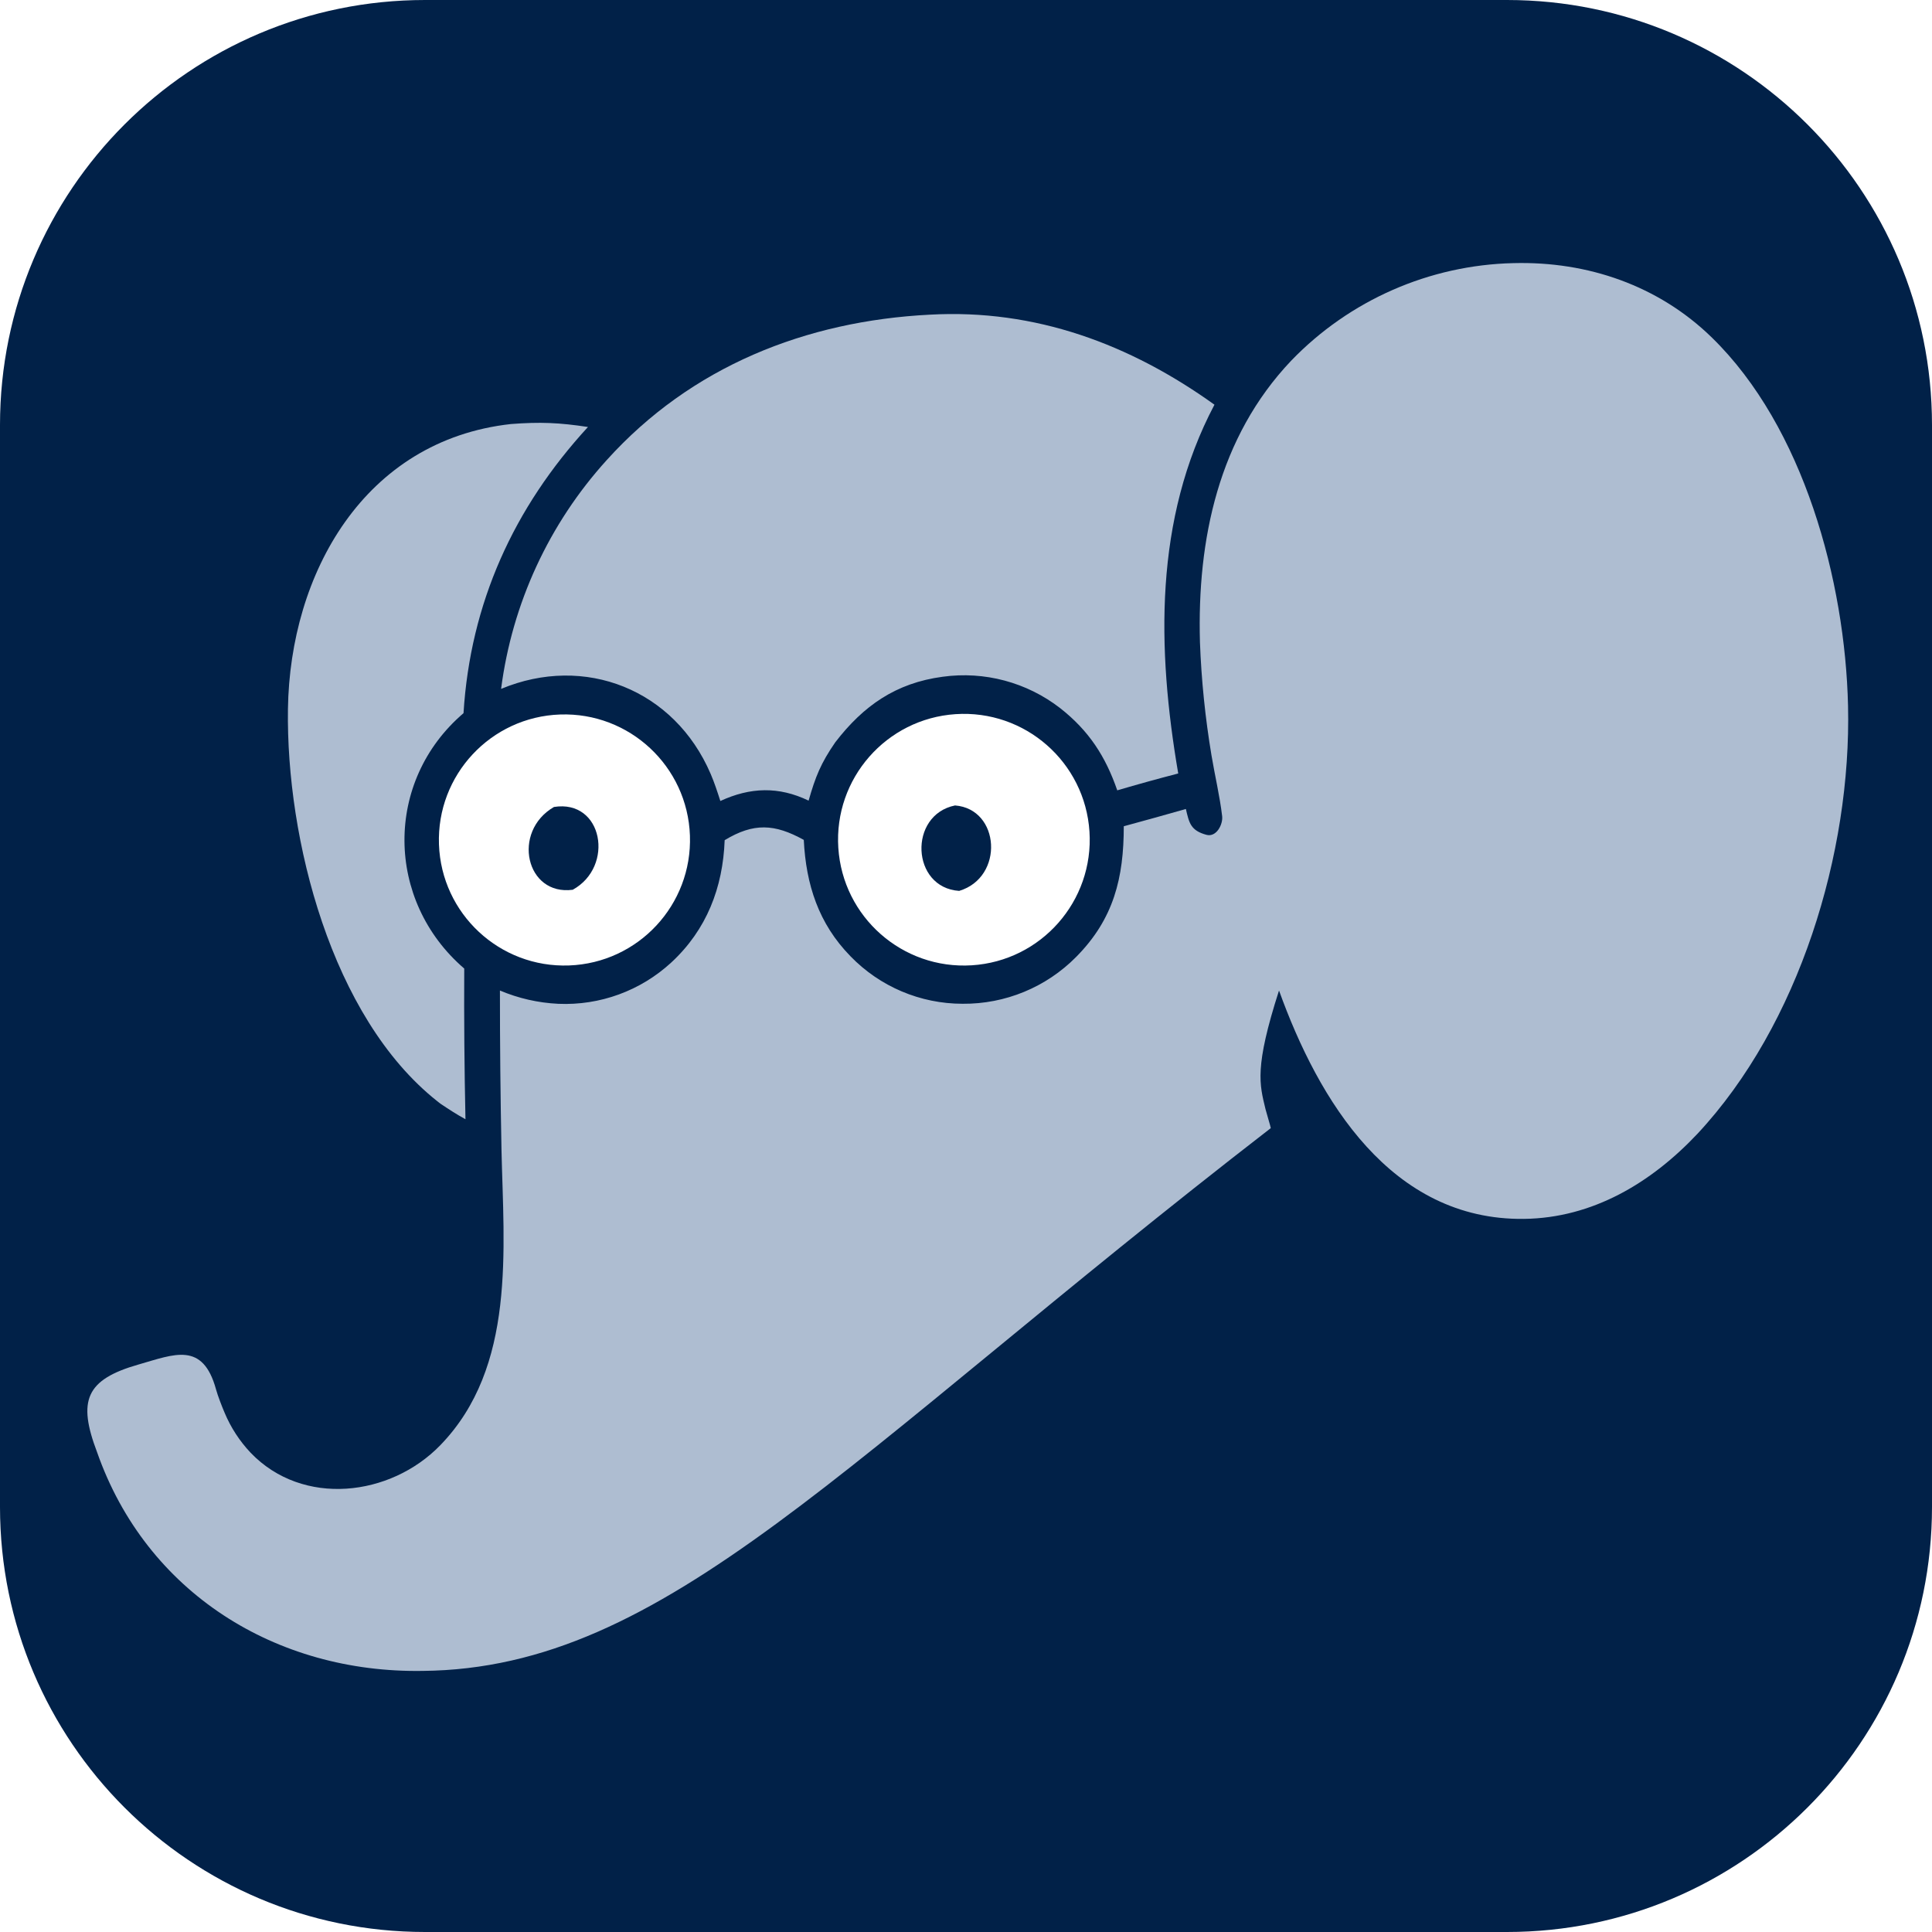
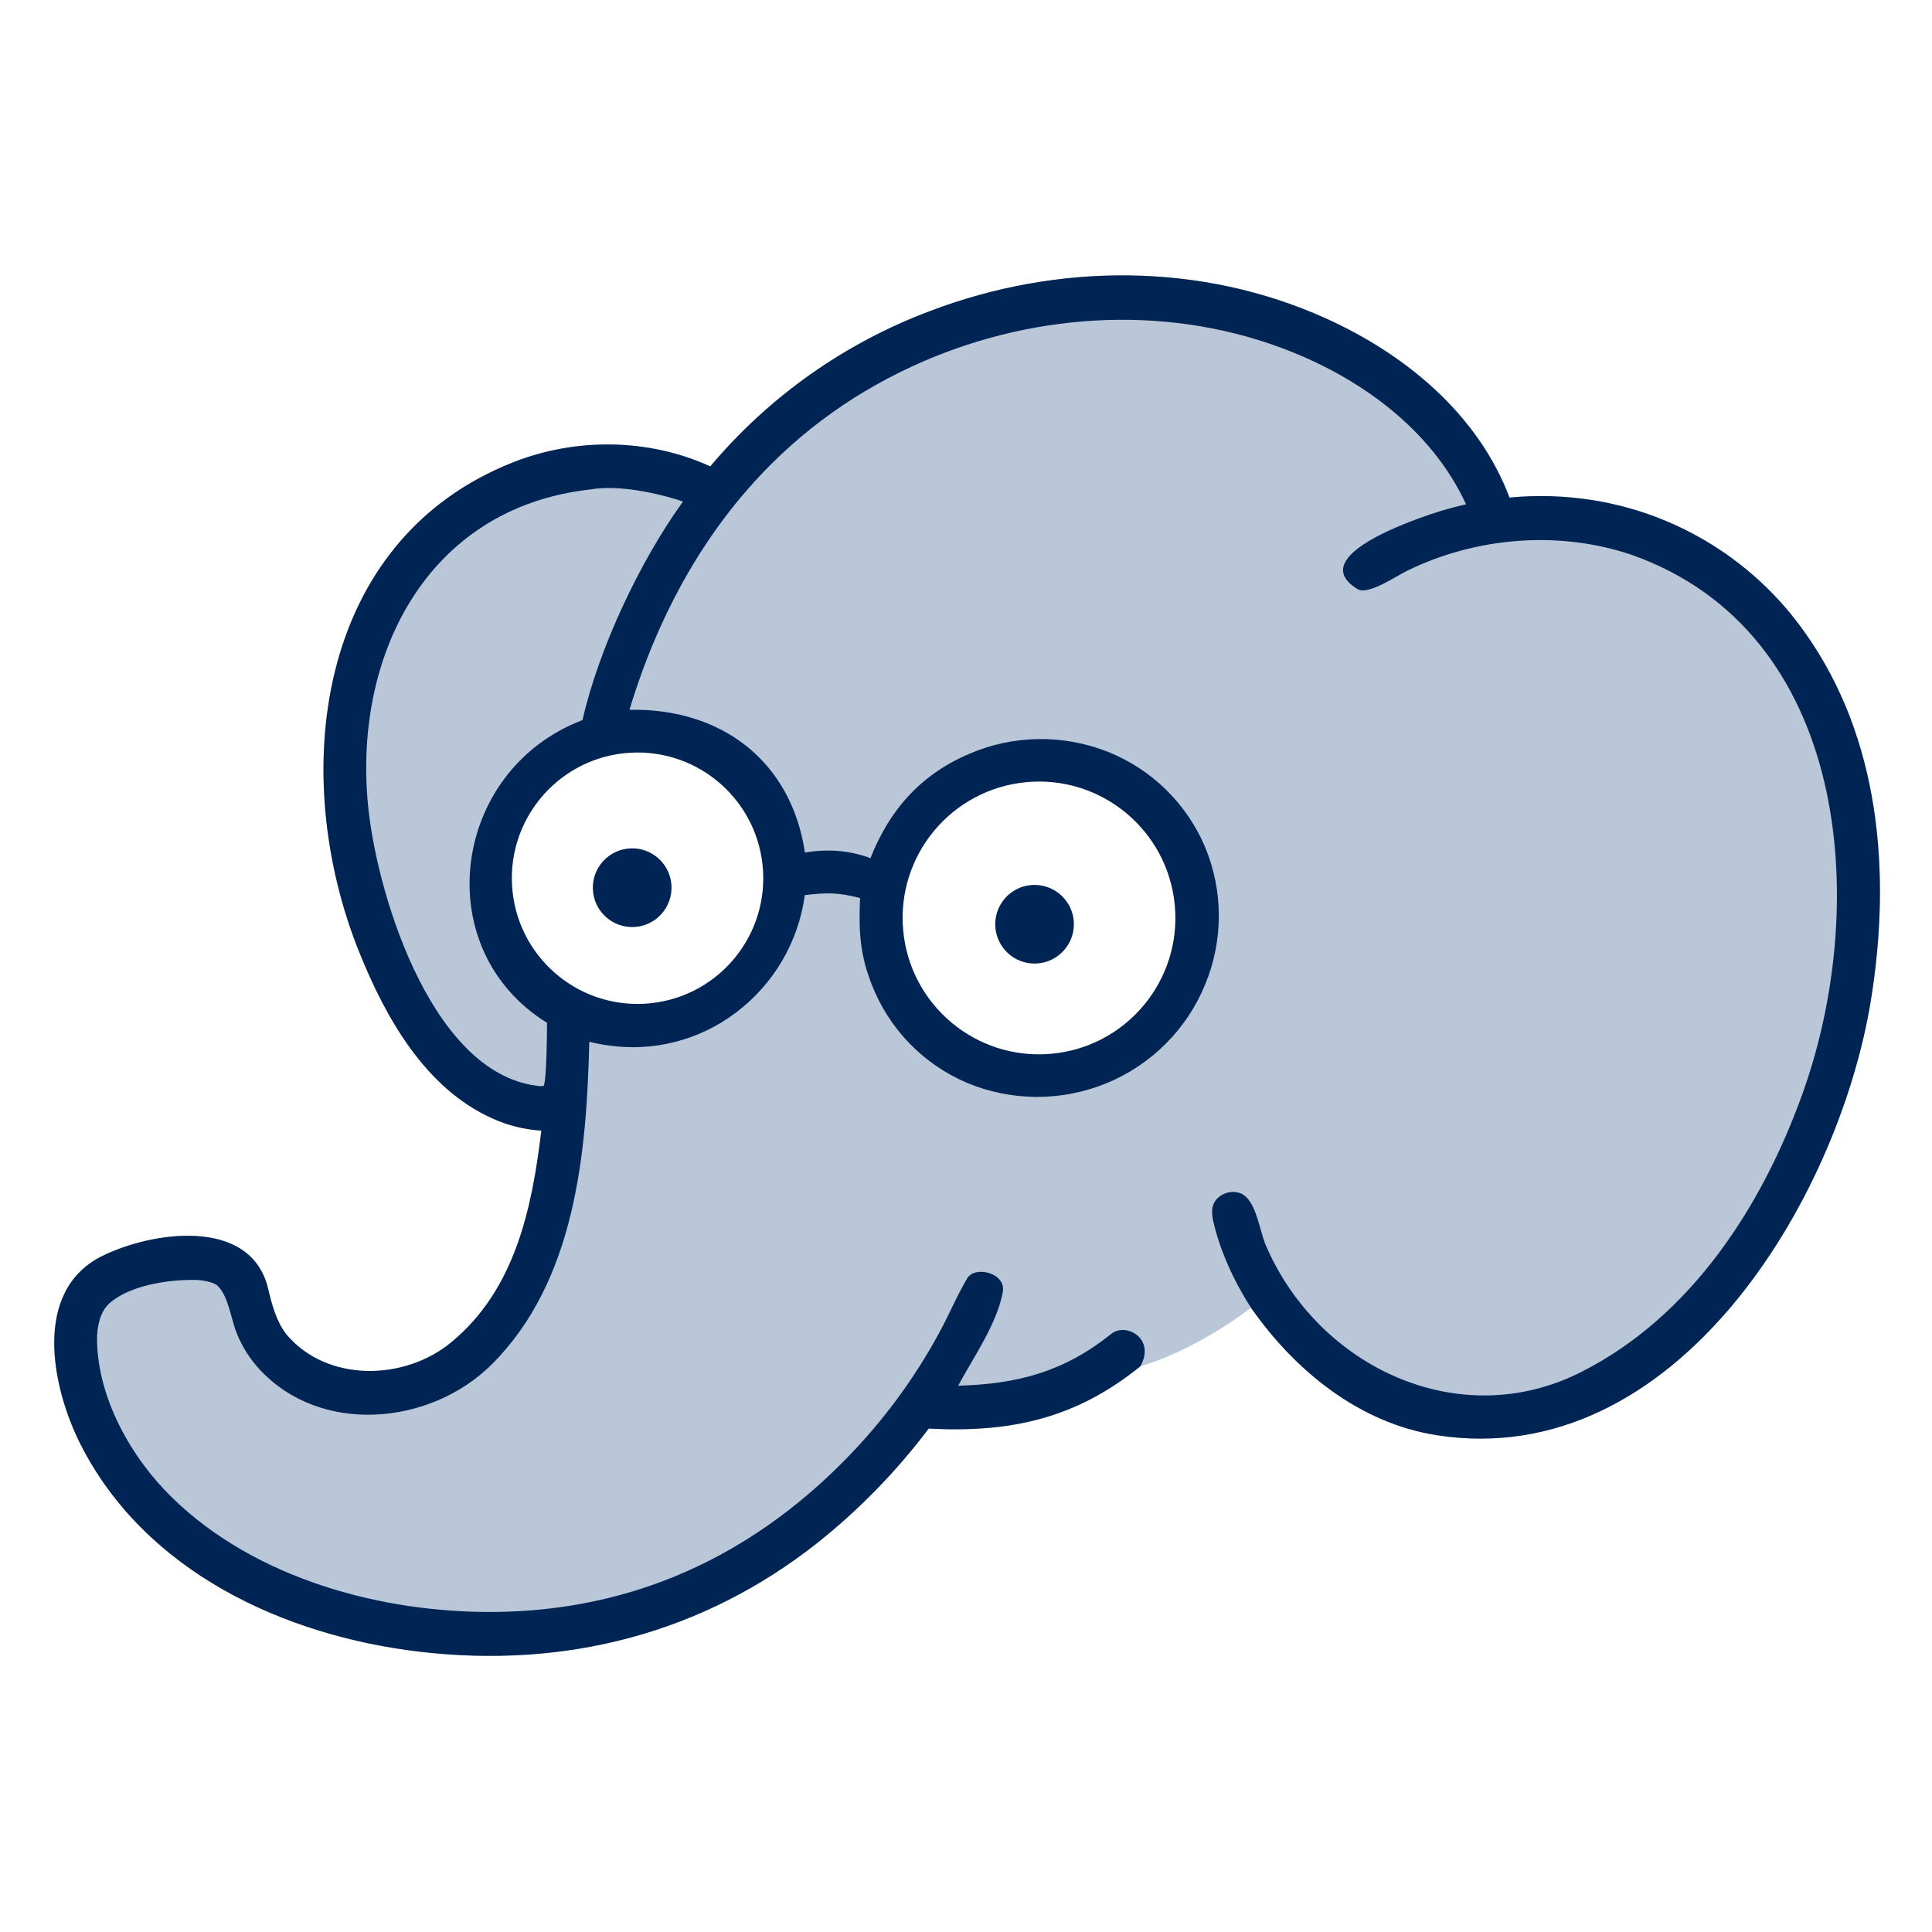
- <svg xmlns="http://www.w3.org/2000/svg" viewBox="335 48 1200 1200">
-   <clipPath id="tile">
-     <rect x="335" y="48" width="1200" height="1200" rx="264" />
-   </clipPath>
-   <rect x="335" y="48" width="1200" height="1200" rx="264" fill="rgb(1,33,72)" />
-   <g clip-path="url(#tile)">
-     <path d="M 1071.57 550.475 C 1073.58 559.127 1074.53 563.884 1084.35 566.525 C 1090.55 568.191 1094.7 560.003 1094.1 554.923 C 1092.64 542.541 1089.55 529.582 1087.49 517.25 C 1083.59 493.961 1081.19 470.444 1080.31 446.847 C 1078.52 383.042 1091.86 319.558 1136.97 272.035 C 1173.22 234.406 1222.86 212.622 1275.09 211.426 C 1321.06 210.244 1365.06 225.292 1398.24 257.624 C 1455.37 313.313 1481.05 408.883 1482.85 486.421 C 1484.96 577.76 1452.5 684.511 1389.31 752.227 C 1360.58 782.731 1324.15 804.552 1281.58 805.072 C 1199.02 806.079 1153.99 731.503 1129.42 663.22 C 1114.02 711.145 1117.31 721.482 1121.05 736.997 C 1121.57 739.158 1124.17 747.541 1124.31 748.7 C 857.051 955.381 748.795 1084.39 597.568 1085.83 C 506.551 1087.31 425.913 1037.36 395.293 949.977 C 383.155 918.026 388.124 904.913 421.08 895.51 C 443.235 889.189 460.967 881.015 469.189 911.012 C 470.278 914.987 472.839 921.563 474.453 925.35 C 478.308 934.598 483.811 943.069 490.693 950.35 C 523.052 984.058 577.432 977.662 608.474 945.655 C 655.616 897.048 647.832 823.886 646.482 762.142 C 645.829 729.175 645.506 696.203 645.513 663.231 C 657.008 668.093 669.271 670.886 681.737 671.483 C 707.644 672.624 732.934 663.371 751.987 645.78 C 773.907 625.483 784.012 599.293 785.104 569.849 C 803.123 558.944 816.145 559.655 834.242 569.67 C 835.618 597.348 843.391 621.657 863.251 641.953 C 881.513 660.819 906.65 671.466 932.908 671.457 C 959.383 671.685 984.823 661.185 1003.43 642.351 C 1026.84 618.724 1032.99 593.198 1033 561.2 C 1045.88 557.708 1058.74 554.133 1071.57 550.475 z" fill="rgb(174,189,209)" />
-     <path d="M 912.619 243.442 C 978.061 239.809 1036.91 261.769 1089.32 299.362 C 1051.75 370.527 1053.6 451.112 1066.82 528.419 C 1054.14 531.711 1041.51 535.204 1028.95 538.897 C 1021.64 517.76 1011.34 501.859 993.492 487.842 C 972.779 471.783 946.466 464.753 920.504 468.341 C 891.438 472.211 871.282 486.335 853.816 509.037 C 844.769 522.135 841.501 530.436 837.241 545.288 C 818.573 536.317 800.962 536.956 782.423 545.513 C 780.567 539.758 778.773 534.208 776.386 528.648 C 753.91 476.286 698.214 454.185 646.242 475.883 C 653.075 422.92 675.97 373.323 711.847 333.768 C 764.315 275.621 835.447 247.35 912.619 243.442 z" fill="rgb(174,189,209)" />
-     <path d="M 652.338 311.377 C 670.49 309.981 682.428 310.507 700.2 313.212 C 654.036 363.389 627.113 422.762 622.9 490.954 C 573.552 533.162 574.294 607.396 623.346 649.592 C 623.179 680.788 623.433 711.986 624.108 743.175 C 618.324 740.003 613.951 737.12 608.45 733.443 L 606.547 731.941 C 540.765 679.81 512.677 568.976 513.848 488.352 C 515.071 404.22 561.209 321.511 652.338 311.377 z" fill="rgb(174,189,209)" />
-     <path d="M 928.463 491.574 C 971.606 488.682 1008.9 521.369 1011.69 564.519 C 1014.48 607.67 981.699 644.884 938.542 647.568 C 895.532 650.242 858.472 617.601 855.694 574.598 C 852.915 531.595 885.467 494.457 928.463 491.574 z" fill="rgb(255,255,255)" />
-     <path d="M 682.936 491.786 C 725.94 490.323 762.003 523.966 763.527 566.968 C 765.05 609.969 731.459 646.08 688.459 647.664 C 645.374 649.251 609.176 615.578 607.649 572.49 C 606.123 529.403 639.847 493.252 682.936 491.786 z" fill="rgb(255,255,255)" />
-     <path d="M 928.194 548.278 C 956.271 550.465 958.862 592.924 930.765 601.346 C 900.899 599.388 899.069 554.172 928.194 548.278 z" fill="rgb(1,33,72)" />
-     <path d="M 679.078 549.221 C 709.521 544.362 716.877 586.247 690.74 600.648 C 661.62 604.513 652.657 564.543 679.078 549.221 z" fill="rgb(1,33,72)" />
-   </g>
+ <svg xmlns="http://www.w3.org/2000/svg" version="1.1" viewBox="228 173 1600 1600">
+   <path transform="translate(0,0)" fill="rgb(185,199,217)" d="M 816.238 559.246 C 864.776 501.502 927.364 457.23 997.976 430.692 C 1103.35 390.469 1222.57 389.977 1325.97 436.655 C 1391.87 466.4 1451.93 515.925 1478.11 585.069 C 1501.22 582.848 1524.53 583.593 1547.45 587.285 C 1618.16 598.674 1681.3 638.09 1722.58 696.62 C 1784.78 783.819 1794.58 895.691 1777.35 1001.6 C 1750.29 1167.8 1614.98 1392.39 1417.78 1361.56 C 1353.99 1351.59 1300.75 1308.52 1264.05 1256.06 C 1237.49 1276.05 1204.27 1295.07 1172.4 1304.49 C 1118.68 1348.08 1064.51 1359.61 997.097 1356.1 C 970.631 1391.2 939.864 1422.85 905.519 1450.29 C 809.978 1525.97 696.113 1555.04 575.509 1540.87 C 463.063 1527.66 348.085 1474.51 294.709 1369.16 C 271.079 1322.52 254.294 1242.3 312.464 1213.27 C 353.079 1193.01 435.77 1180.19 450.058 1240.29 C 453.151 1253.3 456.767 1267.2 465.032 1277.87 C 498.486 1318.13 563.379 1316.68 601.887 1284.48 C 654.927 1240.7 668.703 1172.96 676.322 1109.31 C 662.237 1108.47 648.429 1105.03 635.599 1099.15 C 580.444 1074.38 547.65 1016.44 525.59 961.738 C 466.706 815.729 488.495 620.414 653.411 555.687 C 704.79 535.522 764.903 535.823 816.238 559.246 z" />
+   <path transform="translate(0,0)" fill="rgb(0,37,85)" d="M 816.238 559.246 C 864.776 501.502 927.364 457.23 997.976 430.692 C 1103.35 390.469 1222.57 389.977 1325.97 436.655 C 1391.87 466.4 1451.93 515.925 1478.11 585.069 C 1501.22 582.848 1524.53 583.593 1547.45 587.285 C 1618.16 598.674 1681.3 638.09 1722.58 696.62 C 1784.78 783.819 1794.58 895.691 1777.35 1001.6 C 1750.29 1167.8 1614.98 1392.39 1417.78 1361.56 C 1353.99 1351.59 1300.75 1308.52 1264.05 1256.06 C 1250.25 1234.66 1238.32 1209.13 1232.7 1184.05 C 1230.87 1175.86 1231.34 1168.24 1239.01 1163.18 C 1243.31 1160.36 1248.58 1159.45 1253.58 1160.67 C 1268.16 1164.29 1270.51 1190.88 1276.4 1204.57 C 1319.68 1305.07 1436.58 1360.62 1537.79 1309.08 C 1628.59 1263.13 1687.52 1171.91 1721.11 1077.73 C 1776.71 921.872 1760.09 696.188 1578.88 632.345 C 1518.48 612.071 1449.9 617.847 1392.94 645.881 C 1383.57 650.496 1360.95 666.125 1352.26 660.848 C 1310.83 635.69 1388.82 607.645 1403.42 602.134 C 1416.06 597.451 1428.99 593.61 1442.13 590.637 C 1413 527.471 1352.26 484.343 1288.35 460.777 C 1189.63 424.374 1078.64 432.557 983.657 476.306 C 873.777 526.915 801.019 616.795 759.806 729.157 C 756.028 739.613 752.527 750.167 749.307 760.809 C 824.886 759.346 883.15 802.717 894.594 878.976 C 913.654 876.007 930.713 877.037 948.88 883.666 C 964.683 843.732 990.252 814.736 1030.19 797.511 C 1066.91 781.539 1108.49 780.889 1145.7 795.707 C 1181.83 810.187 1210.7 838.466 1225.93 874.288 C 1241.15 910.776 1241.2 951.831 1226.05 988.352 C 1210.72 1025.75 1180.92 1055.36 1143.42 1070.46 C 1106.57 1085.31 1065.35 1085.04 1028.7 1069.71 C 992.702 1054.36 964.379 1025.19 950.09 988.754 C 939.84 962.759 939.194 943.713 940.254 916.714 C 921.979 912.063 913.414 912.087 894.509 914.286 C 889.249 953.089 868.662 988.168 837.349 1011.68 C 807.25 1034.43 769.303 1044.19 731.962 1038.8 C 726.599 1038.08 721.279 1037.07 716.025 1035.77 C 713.768 1127.83 704.61 1233.77 635.248 1302.93 C 584.635 1353.4 493.539 1361.96 442.769 1306.85 C 435.029 1298.42 428.83 1288.71 424.455 1278.14 C 419.062 1265.18 417.487 1247.09 408.348 1237.94 C 405.043 1234.63 394.929 1233.02 389.797 1232.95 C 367.779 1232.63 335.373 1237.27 318.434 1252.52 C 310.517 1259.65 308.191 1272.77 308.349 1282.9 C 309.106 1331.43 336.681 1380.16 370.502 1413.23 C 439.242 1480.43 544.152 1508.93 638.2 1507.94 C 752.332 1506.75 849.761 1461.89 929.019 1380.81 C 959.296 1349.89 985.118 1314.91 1005.74 1276.87 C 1013.92 1261.97 1020.53 1245.87 1029.1 1231.55 C 1035.5 1220.86 1061.38 1227.27 1058.49 1242.94 C 1053.54 1269.73 1034.21 1296.84 1021.53 1320.59 C 1070.82 1319.2 1109.22 1309.02 1148.28 1277.67 C 1160.59 1267.78 1185.25 1281.63 1172.4 1304.49 C 1118.68 1348.08 1064.51 1359.61 997.097 1356.1 C 970.631 1391.2 939.864 1422.85 905.519 1450.29 C 809.978 1525.97 696.113 1555.04 575.509 1540.87 C 463.063 1527.66 348.085 1474.51 294.709 1369.16 C 271.079 1322.52 254.294 1242.3 312.464 1213.27 C 353.079 1193.01 435.77 1180.19 450.058 1240.29 C 453.151 1253.3 456.767 1267.2 465.032 1277.87 C 498.486 1318.13 563.379 1316.68 601.887 1284.48 C 654.927 1240.7 668.703 1172.96 676.322 1109.31 C 662.237 1108.47 648.429 1105.03 635.599 1099.15 C 580.444 1074.38 547.65 1016.44 525.59 961.738 C 466.706 815.729 488.495 620.414 653.411 555.687 C 704.79 535.522 764.903 535.823 816.238 559.246 z" />
+   <path transform="translate(0,0)" fill="rgb(185,199,217)" d="M 716.607 578.396 C 739.517 574.296 771.84 580.995 793.645 588.373 C 758.167 637.331 723.797 710.129 710.403 769.362 C 602.219 810.396 581.92 958.615 681.023 1020.07 C 681.051 1028.4 680.701 1067.05 678.241 1072.33 L 675.756 1072.51 C 587.948 1065.02 541.929 919.781 533.358 845.116 C 518.819 718.45 580.387 593.551 716.607 578.396 z" />
+   <path transform="translate(0,0)" fill="rgb(255,255,255)" d="M 1077.88 820.758 C 1140.07 814.903 1195.21 860.651 1200.93 922.86 C 1206.66 985.069 1160.79 1040.11 1098.57 1045.7 C 1036.54 1051.28 981.697 1005.58 975.99 943.556 C 970.283 881.532 1015.86 826.595 1077.88 820.758 z" />
+   <path transform="translate(0,0)" fill="rgb(0,37,85)" d="M 1084.24 905.85 C 1101.99 905.556 1116.7 919.538 1117.32 937.282 C 1117.93 955.025 1104.21 969.988 1086.48 970.919 C 1074.73 971.537 1063.55 965.761 1057.26 955.813 C 1050.97 945.865 1050.53 933.294 1056.13 922.935 C 1061.72 912.577 1072.47 906.044 1084.24 905.85 z" />
+   <path transform="translate(0,0)" fill="rgb(255,255,255)" d="M 750.034 796.374 C 807.324 793.09 856.467 836.785 859.907 894.066 C 863.347 951.346 819.786 1000.61 762.515 1004.2 C 705.023 1007.81 655.529 964.048 652.076 906.546 C 648.623 849.045 692.524 799.67 750.034 796.374 z" />
+   <path transform="translate(0,0)" fill="rgb(0,37,85)" d="M 747.192 875.856 C 764.925 873.464 781.27 885.82 783.804 903.534 C 786.339 921.248 774.115 937.692 756.422 940.369 C 738.526 943.077 721.853 930.682 719.289 912.765 C 716.726 894.848 729.254 878.275 747.192 875.856 z" />
</svg>
